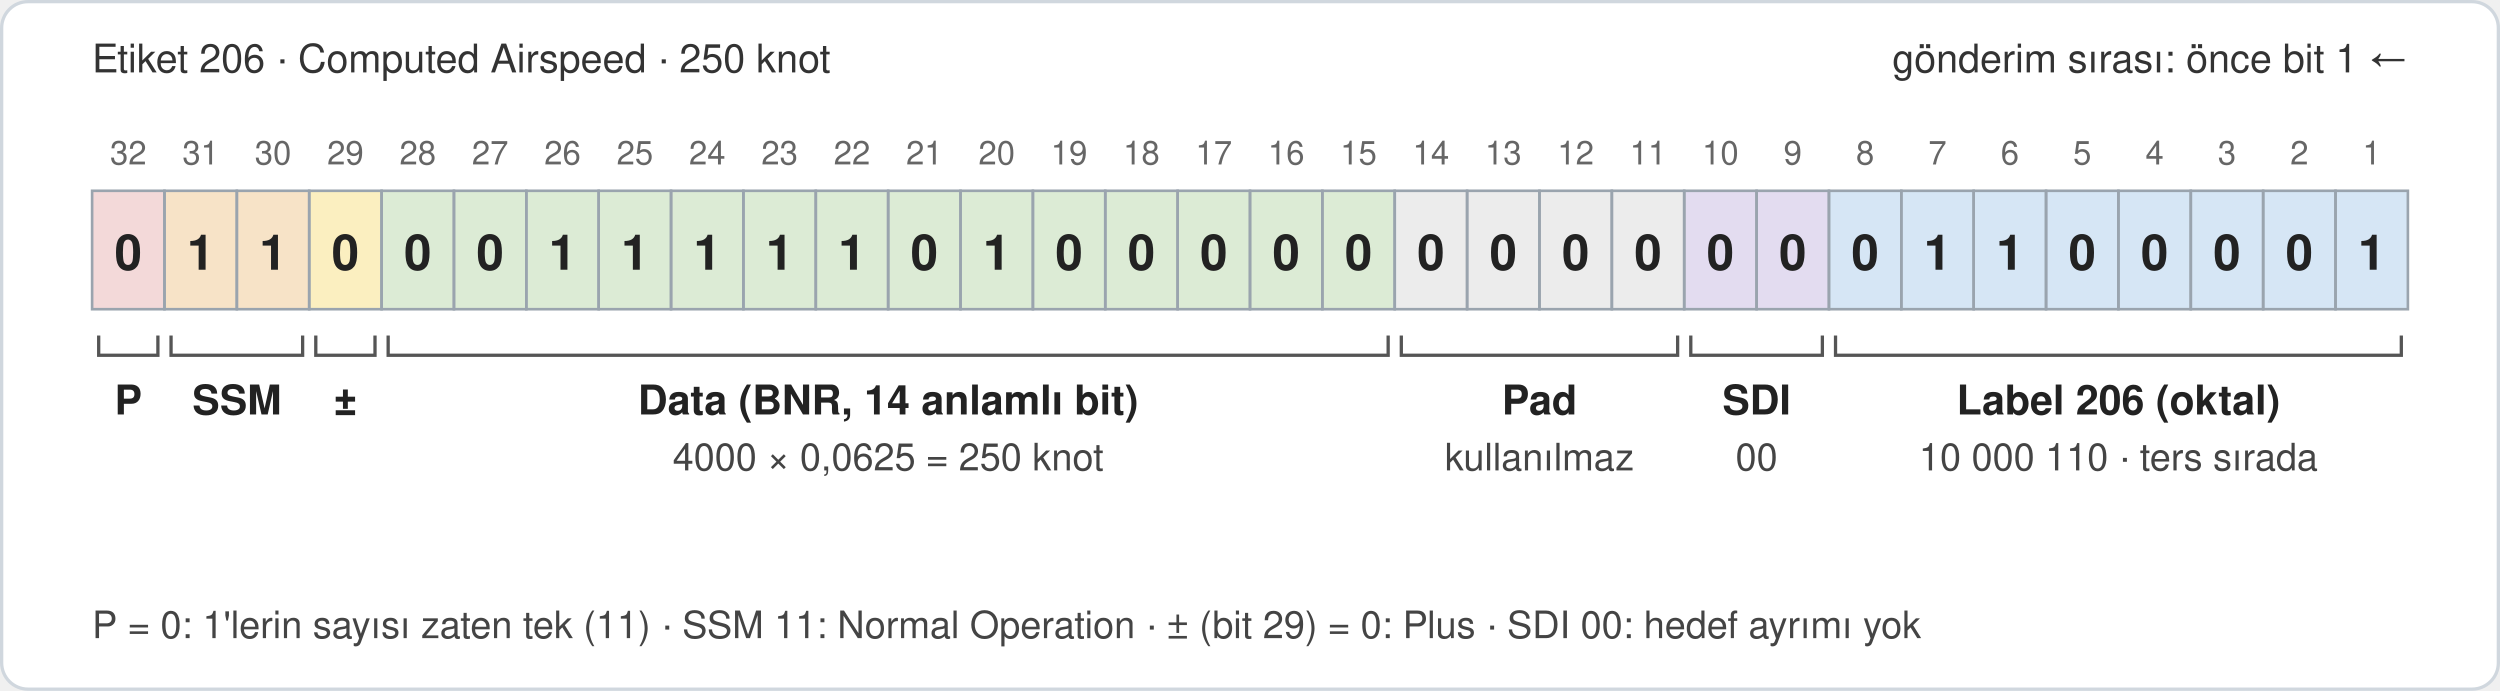
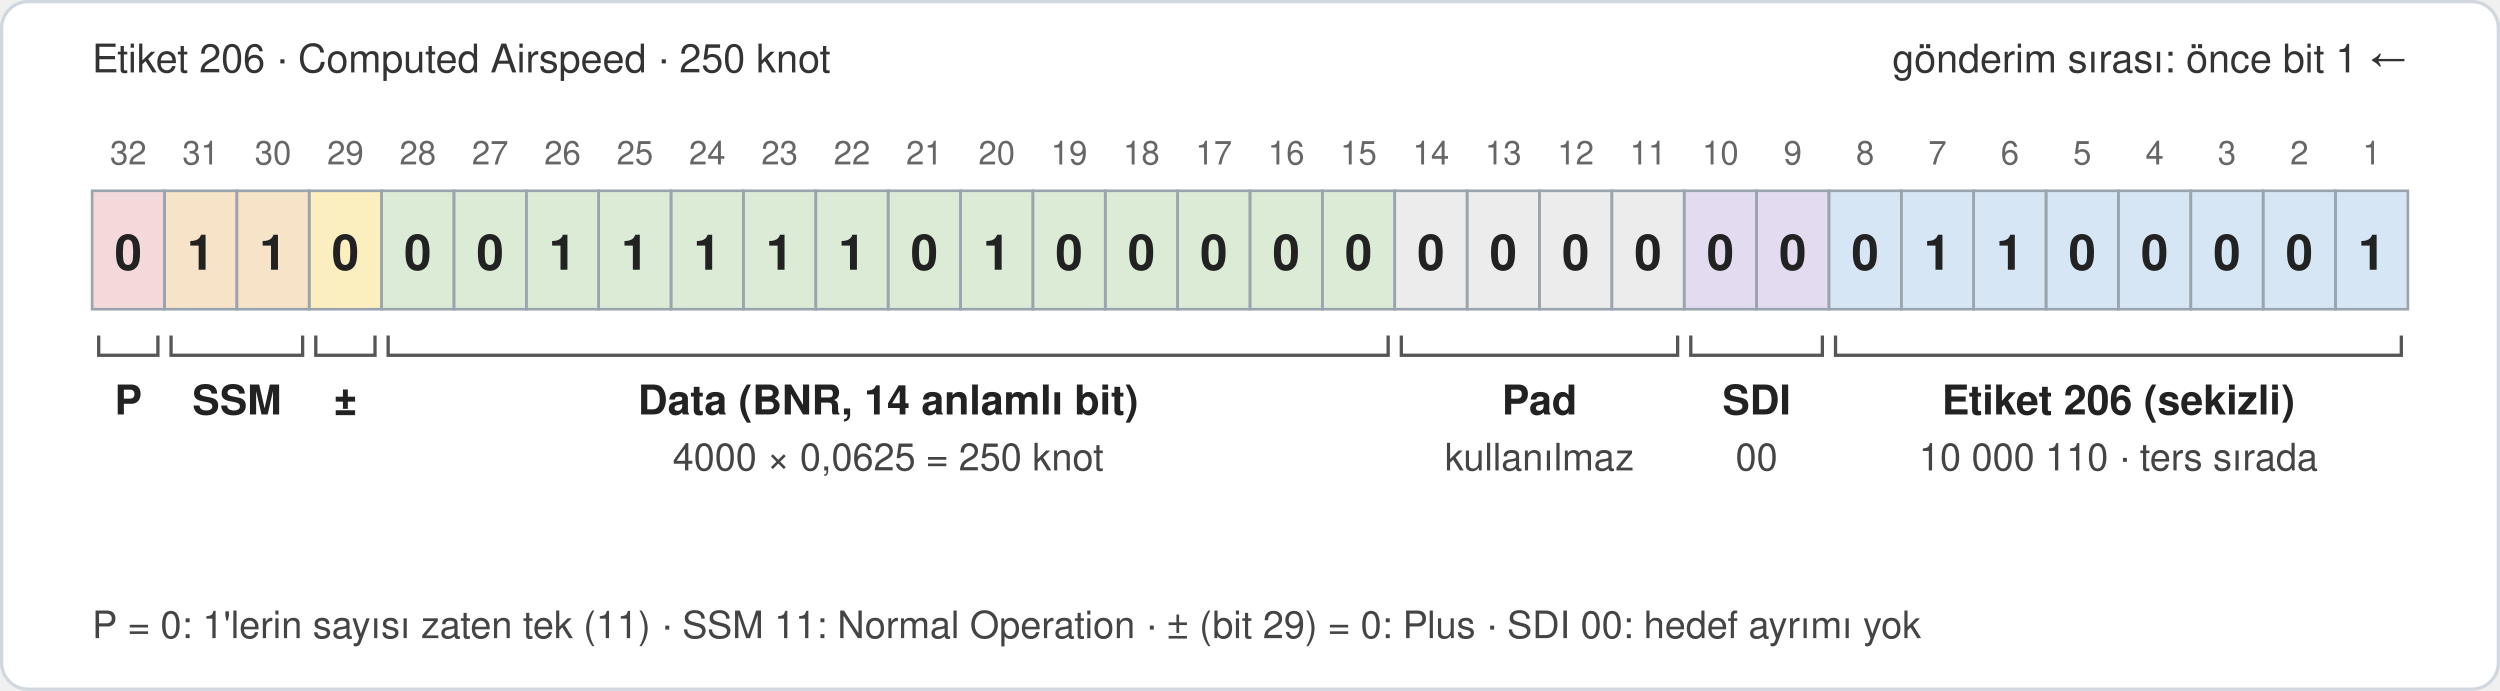
<svg xmlns="http://www.w3.org/2000/svg" width="760" height="210" viewBox="0 0 760 210" font-family="IBM Plex Sans, Helvetica, Arial, sans-serif">
  <rect x="0.5" y="0.5" width="759" height="209" rx="8" fill="#ffffff" stroke="#d0d7de" />
  <text x="732" y="22" font-size="12" fill="#333" text-anchor="end">gönderim sırası: önce bit 1 ←</text>
  <text x="28" y="22" font-size="12" fill="#333">Etiket 206 · Computed Airspeed · 250 knot</text>
  <text x="39.0" y="50" font-size="10" fill="#666" text-anchor="middle">32</text>
  <text x="61.0" y="50" font-size="10" fill="#666" text-anchor="middle">31</text>
  <text x="83.0" y="50" font-size="10" fill="#666" text-anchor="middle">30</text>
  <text x="105.0" y="50" font-size="10" fill="#666" text-anchor="middle">29</text>
  <text x="127.0" y="50" font-size="10" fill="#666" text-anchor="middle">28</text>
  <text x="149.0" y="50" font-size="10" fill="#666" text-anchor="middle">27</text>
  <text x="171.0" y="50" font-size="10" fill="#666" text-anchor="middle">26</text>
  <text x="193.0" y="50" font-size="10" fill="#666" text-anchor="middle">25</text>
  <text x="215.0" y="50" font-size="10" fill="#666" text-anchor="middle">24</text>
  <text x="237.0" y="50" font-size="10" fill="#666" text-anchor="middle">23</text>
  <text x="259.0" y="50" font-size="10" fill="#666" text-anchor="middle">22</text>
  <text x="281.0" y="50" font-size="10" fill="#666" text-anchor="middle">21</text>
  <text x="303.0" y="50" font-size="10" fill="#666" text-anchor="middle">20</text>
  <text x="325.0" y="50" font-size="10" fill="#666" text-anchor="middle">19</text>
  <text x="347.0" y="50" font-size="10" fill="#666" text-anchor="middle">18</text>
  <text x="369.0" y="50" font-size="10" fill="#666" text-anchor="middle">17</text>
  <text x="391.0" y="50" font-size="10" fill="#666" text-anchor="middle">16</text>
  <text x="413.0" y="50" font-size="10" fill="#666" text-anchor="middle">15</text>
  <text x="435.0" y="50" font-size="10" fill="#666" text-anchor="middle">14</text>
  <text x="457.0" y="50" font-size="10" fill="#666" text-anchor="middle">13</text>
  <text x="479.0" y="50" font-size="10" fill="#666" text-anchor="middle">12</text>
  <text x="501.0" y="50" font-size="10" fill="#666" text-anchor="middle">11</text>
  <text x="523.0" y="50" font-size="10" fill="#666" text-anchor="middle">10</text>
  <text x="545.0" y="50" font-size="10" fill="#666" text-anchor="middle">9</text>
  <text x="567.0" y="50" font-size="10" fill="#666" text-anchor="middle">8</text>
  <text x="589.0" y="50" font-size="10" fill="#666" text-anchor="middle">7</text>
  <text x="611.0" y="50" font-size="10" fill="#666" text-anchor="middle">6</text>
  <text x="633.0" y="50" font-size="10" fill="#666" text-anchor="middle">5</text>
  <text x="655.0" y="50" font-size="10" fill="#666" text-anchor="middle">4</text>
  <text x="677.0" y="50" font-size="10" fill="#666" text-anchor="middle">3</text>
  <text x="699.0" y="50" font-size="10" fill="#666" text-anchor="middle">2</text>
  <text x="721.0" y="50" font-size="10" fill="#666" text-anchor="middle">1</text>
  <rect x="28" y="58" width="22" height="36" fill="#f3d9d9" />
  <rect x="50" y="58" width="44" height="36" fill="#f7e3c7" />
  <rect x="94" y="58" width="22" height="36" fill="#fbefc0" />
  <rect x="116" y="58" width="308" height="36" fill="#dcebd5" />
  <rect x="424" y="58" width="88" height="36" fill="#ececec" />
  <rect x="512" y="58" width="44" height="36" fill="#e3dcf0" />
  <rect x="556" y="58" width="176" height="36" fill="#d6e6f5" />
  <rect x="28" y="58" width="22" height="36" fill="none" stroke="#9aa4ae" stroke-width="0.8" />
  <text x="39.0" y="82" font-size="15" font-weight="600" fill="#222" text-anchor="middle">0</text>
  <rect x="50" y="58" width="22" height="36" fill="none" stroke="#9aa4ae" stroke-width="0.8" />
  <text x="61.0" y="82" font-size="15" font-weight="600" fill="#222" text-anchor="middle">1</text>
  <rect x="72" y="58" width="22" height="36" fill="none" stroke="#9aa4ae" stroke-width="0.8" />
  <text x="83.0" y="82" font-size="15" font-weight="600" fill="#222" text-anchor="middle">1</text>
  <rect x="94" y="58" width="22" height="36" fill="none" stroke="#9aa4ae" stroke-width="0.8" />
  <text x="105.0" y="82" font-size="15" font-weight="600" fill="#222" text-anchor="middle">0</text>
  <rect x="116" y="58" width="22" height="36" fill="none" stroke="#9aa4ae" stroke-width="0.8" />
  <text x="127.0" y="82" font-size="15" font-weight="600" fill="#222" text-anchor="middle">0</text>
  <rect x="138" y="58" width="22" height="36" fill="none" stroke="#9aa4ae" stroke-width="0.8" />
  <text x="149.0" y="82" font-size="15" font-weight="600" fill="#222" text-anchor="middle">0</text>
  <rect x="160" y="58" width="22" height="36" fill="none" stroke="#9aa4ae" stroke-width="0.8" />
  <text x="171.0" y="82" font-size="15" font-weight="600" fill="#222" text-anchor="middle">1</text>
  <rect x="182" y="58" width="22" height="36" fill="none" stroke="#9aa4ae" stroke-width="0.8" />
  <text x="193.0" y="82" font-size="15" font-weight="600" fill="#222" text-anchor="middle">1</text>
  <rect x="204" y="58" width="22" height="36" fill="none" stroke="#9aa4ae" stroke-width="0.8" />
  <text x="215.0" y="82" font-size="15" font-weight="600" fill="#222" text-anchor="middle">1</text>
  <rect x="226" y="58" width="22" height="36" fill="none" stroke="#9aa4ae" stroke-width="0.8" />
  <text x="237.0" y="82" font-size="15" font-weight="600" fill="#222" text-anchor="middle">1</text>
  <rect x="248" y="58" width="22" height="36" fill="none" stroke="#9aa4ae" stroke-width="0.8" />
  <text x="259.0" y="82" font-size="15" font-weight="600" fill="#222" text-anchor="middle">1</text>
  <rect x="270" y="58" width="22" height="36" fill="none" stroke="#9aa4ae" stroke-width="0.8" />
  <text x="281.0" y="82" font-size="15" font-weight="600" fill="#222" text-anchor="middle">0</text>
  <rect x="292" y="58" width="22" height="36" fill="none" stroke="#9aa4ae" stroke-width="0.8" />
  <text x="303.0" y="82" font-size="15" font-weight="600" fill="#222" text-anchor="middle">1</text>
  <rect x="314" y="58" width="22" height="36" fill="none" stroke="#9aa4ae" stroke-width="0.8" />
  <text x="325.0" y="82" font-size="15" font-weight="600" fill="#222" text-anchor="middle">0</text>
  <rect x="336" y="58" width="22" height="36" fill="none" stroke="#9aa4ae" stroke-width="0.8" />
  <text x="347.0" y="82" font-size="15" font-weight="600" fill="#222" text-anchor="middle">0</text>
  <rect x="358" y="58" width="22" height="36" fill="none" stroke="#9aa4ae" stroke-width="0.8" />
  <text x="369.0" y="82" font-size="15" font-weight="600" fill="#222" text-anchor="middle">0</text>
  <rect x="380" y="58" width="22" height="36" fill="none" stroke="#9aa4ae" stroke-width="0.8" />
  <text x="391.0" y="82" font-size="15" font-weight="600" fill="#222" text-anchor="middle">0</text>
  <rect x="402" y="58" width="22" height="36" fill="none" stroke="#9aa4ae" stroke-width="0.8" />
  <text x="413.0" y="82" font-size="15" font-weight="600" fill="#222" text-anchor="middle">0</text>
  <rect x="424" y="58" width="22" height="36" fill="none" stroke="#9aa4ae" stroke-width="0.8" />
  <text x="435.0" y="82" font-size="15" font-weight="600" fill="#222" text-anchor="middle">0</text>
  <rect x="446" y="58" width="22" height="36" fill="none" stroke="#9aa4ae" stroke-width="0.8" />
  <text x="457.0" y="82" font-size="15" font-weight="600" fill="#222" text-anchor="middle">0</text>
  <rect x="468" y="58" width="22" height="36" fill="none" stroke="#9aa4ae" stroke-width="0.8" />
  <text x="479.0" y="82" font-size="15" font-weight="600" fill="#222" text-anchor="middle">0</text>
  <rect x="490" y="58" width="22" height="36" fill="none" stroke="#9aa4ae" stroke-width="0.8" />
  <text x="501.0" y="82" font-size="15" font-weight="600" fill="#222" text-anchor="middle">0</text>
  <rect x="512" y="58" width="22" height="36" fill="none" stroke="#9aa4ae" stroke-width="0.8" />
  <text x="523.0" y="82" font-size="15" font-weight="600" fill="#222" text-anchor="middle">0</text>
  <rect x="534" y="58" width="22" height="36" fill="none" stroke="#9aa4ae" stroke-width="0.8" />
  <text x="545.0" y="82" font-size="15" font-weight="600" fill="#222" text-anchor="middle">0</text>
  <rect x="556" y="58" width="22" height="36" fill="none" stroke="#9aa4ae" stroke-width="0.8" />
  <text x="567.0" y="82" font-size="15" font-weight="600" fill="#222" text-anchor="middle">0</text>
  <rect x="578" y="58" width="22" height="36" fill="none" stroke="#9aa4ae" stroke-width="0.8" />
  <text x="589.0" y="82" font-size="15" font-weight="600" fill="#222" text-anchor="middle">1</text>
  <rect x="600" y="58" width="22" height="36" fill="none" stroke="#9aa4ae" stroke-width="0.8" />
  <text x="611.0" y="82" font-size="15" font-weight="600" fill="#222" text-anchor="middle">1</text>
  <rect x="622" y="58" width="22" height="36" fill="none" stroke="#9aa4ae" stroke-width="0.8" />
  <text x="633.0" y="82" font-size="15" font-weight="600" fill="#222" text-anchor="middle">0</text>
  <rect x="644" y="58" width="22" height="36" fill="none" stroke="#9aa4ae" stroke-width="0.8" />
  <text x="655.0" y="82" font-size="15" font-weight="600" fill="#222" text-anchor="middle">0</text>
  <rect x="666" y="58" width="22" height="36" fill="none" stroke="#9aa4ae" stroke-width="0.8" />
  <text x="677.0" y="82" font-size="15" font-weight="600" fill="#222" text-anchor="middle">0</text>
  <rect x="688" y="58" width="22" height="36" fill="none" stroke="#9aa4ae" stroke-width="0.8" />
  <text x="699.0" y="82" font-size="15" font-weight="600" fill="#222" text-anchor="middle">0</text>
  <rect x="710" y="58" width="22" height="36" fill="none" stroke="#9aa4ae" stroke-width="0.8" />
  <text x="721.0" y="82" font-size="15" font-weight="600" fill="#222" text-anchor="middle">1</text>
  <path d="M30,102 v6 H48 v-6" fill="none" stroke="#555" />
  <text x="39.0" y="126" font-size="12.5" font-weight="600" fill="#222" text-anchor="middle">P</text>
  <path d="M52,102 v6 H92 v-6" fill="none" stroke="#555" />
  <text x="72.0" y="126" font-size="12.5" font-weight="600" fill="#222" text-anchor="middle">SSM</text>
  <path d="M96,102 v6 H114 v-6" fill="none" stroke="#555" />
  <text x="105.0" y="126" font-size="12.5" font-weight="600" fill="#222" text-anchor="middle">±</text>
  <path d="M118,102 v6 H422 v-6" fill="none" stroke="#555" />
  <text x="270.0" y="126" font-size="12.5" font-weight="600" fill="#222" text-anchor="middle">Data (BNR, 14 anlamlı bit)</text>
  <text x="270.0" y="143" font-size="11.5" fill="#444" text-anchor="middle">4000 × 0,0625 = 250 knot</text>
  <path d="M426,102 v6 H510 v-6" fill="none" stroke="#555" />
  <text x="468.0" y="126" font-size="12.5" font-weight="600" fill="#222" text-anchor="middle">Pad</text>
  <text x="468.0" y="143" font-size="11.5" fill="#444" text-anchor="middle">kullanılmaz</text>
  <path d="M514,102 v6 H554 v-6" fill="none" stroke="#555" />
  <text x="534.0" y="126" font-size="12.5" font-weight="600" fill="#222" text-anchor="middle">SDI</text>
  <text x="534.0" y="143" font-size="11.5" fill="#444" text-anchor="middle">00</text>
  <path d="M558,102 v6 H730 v-6" fill="none" stroke="#555" />
-   <text x="644.0" y="126" font-size="12.5" font-weight="600" fill="#222" text-anchor="middle">Label 206 (oktal)</text>
+   <text x="644.0" y="126" font-size="12.5" font-weight="600" fill="#222" text-anchor="middle">Etiket 206 (sekizli)</text>
  <text x="644.0" y="143" font-size="11.5" fill="#444" text-anchor="middle">10 000 110 · ters sırada</text>
  <text x="28" y="194" font-size="11.5" fill="#444">P = 0: 1'lerin sayısı zaten tek (11) · SSM 11: Normal Operation · ± (bit 29) = 0: Plus · SDI 00: hedef ayrımı yok</text>
</svg>
